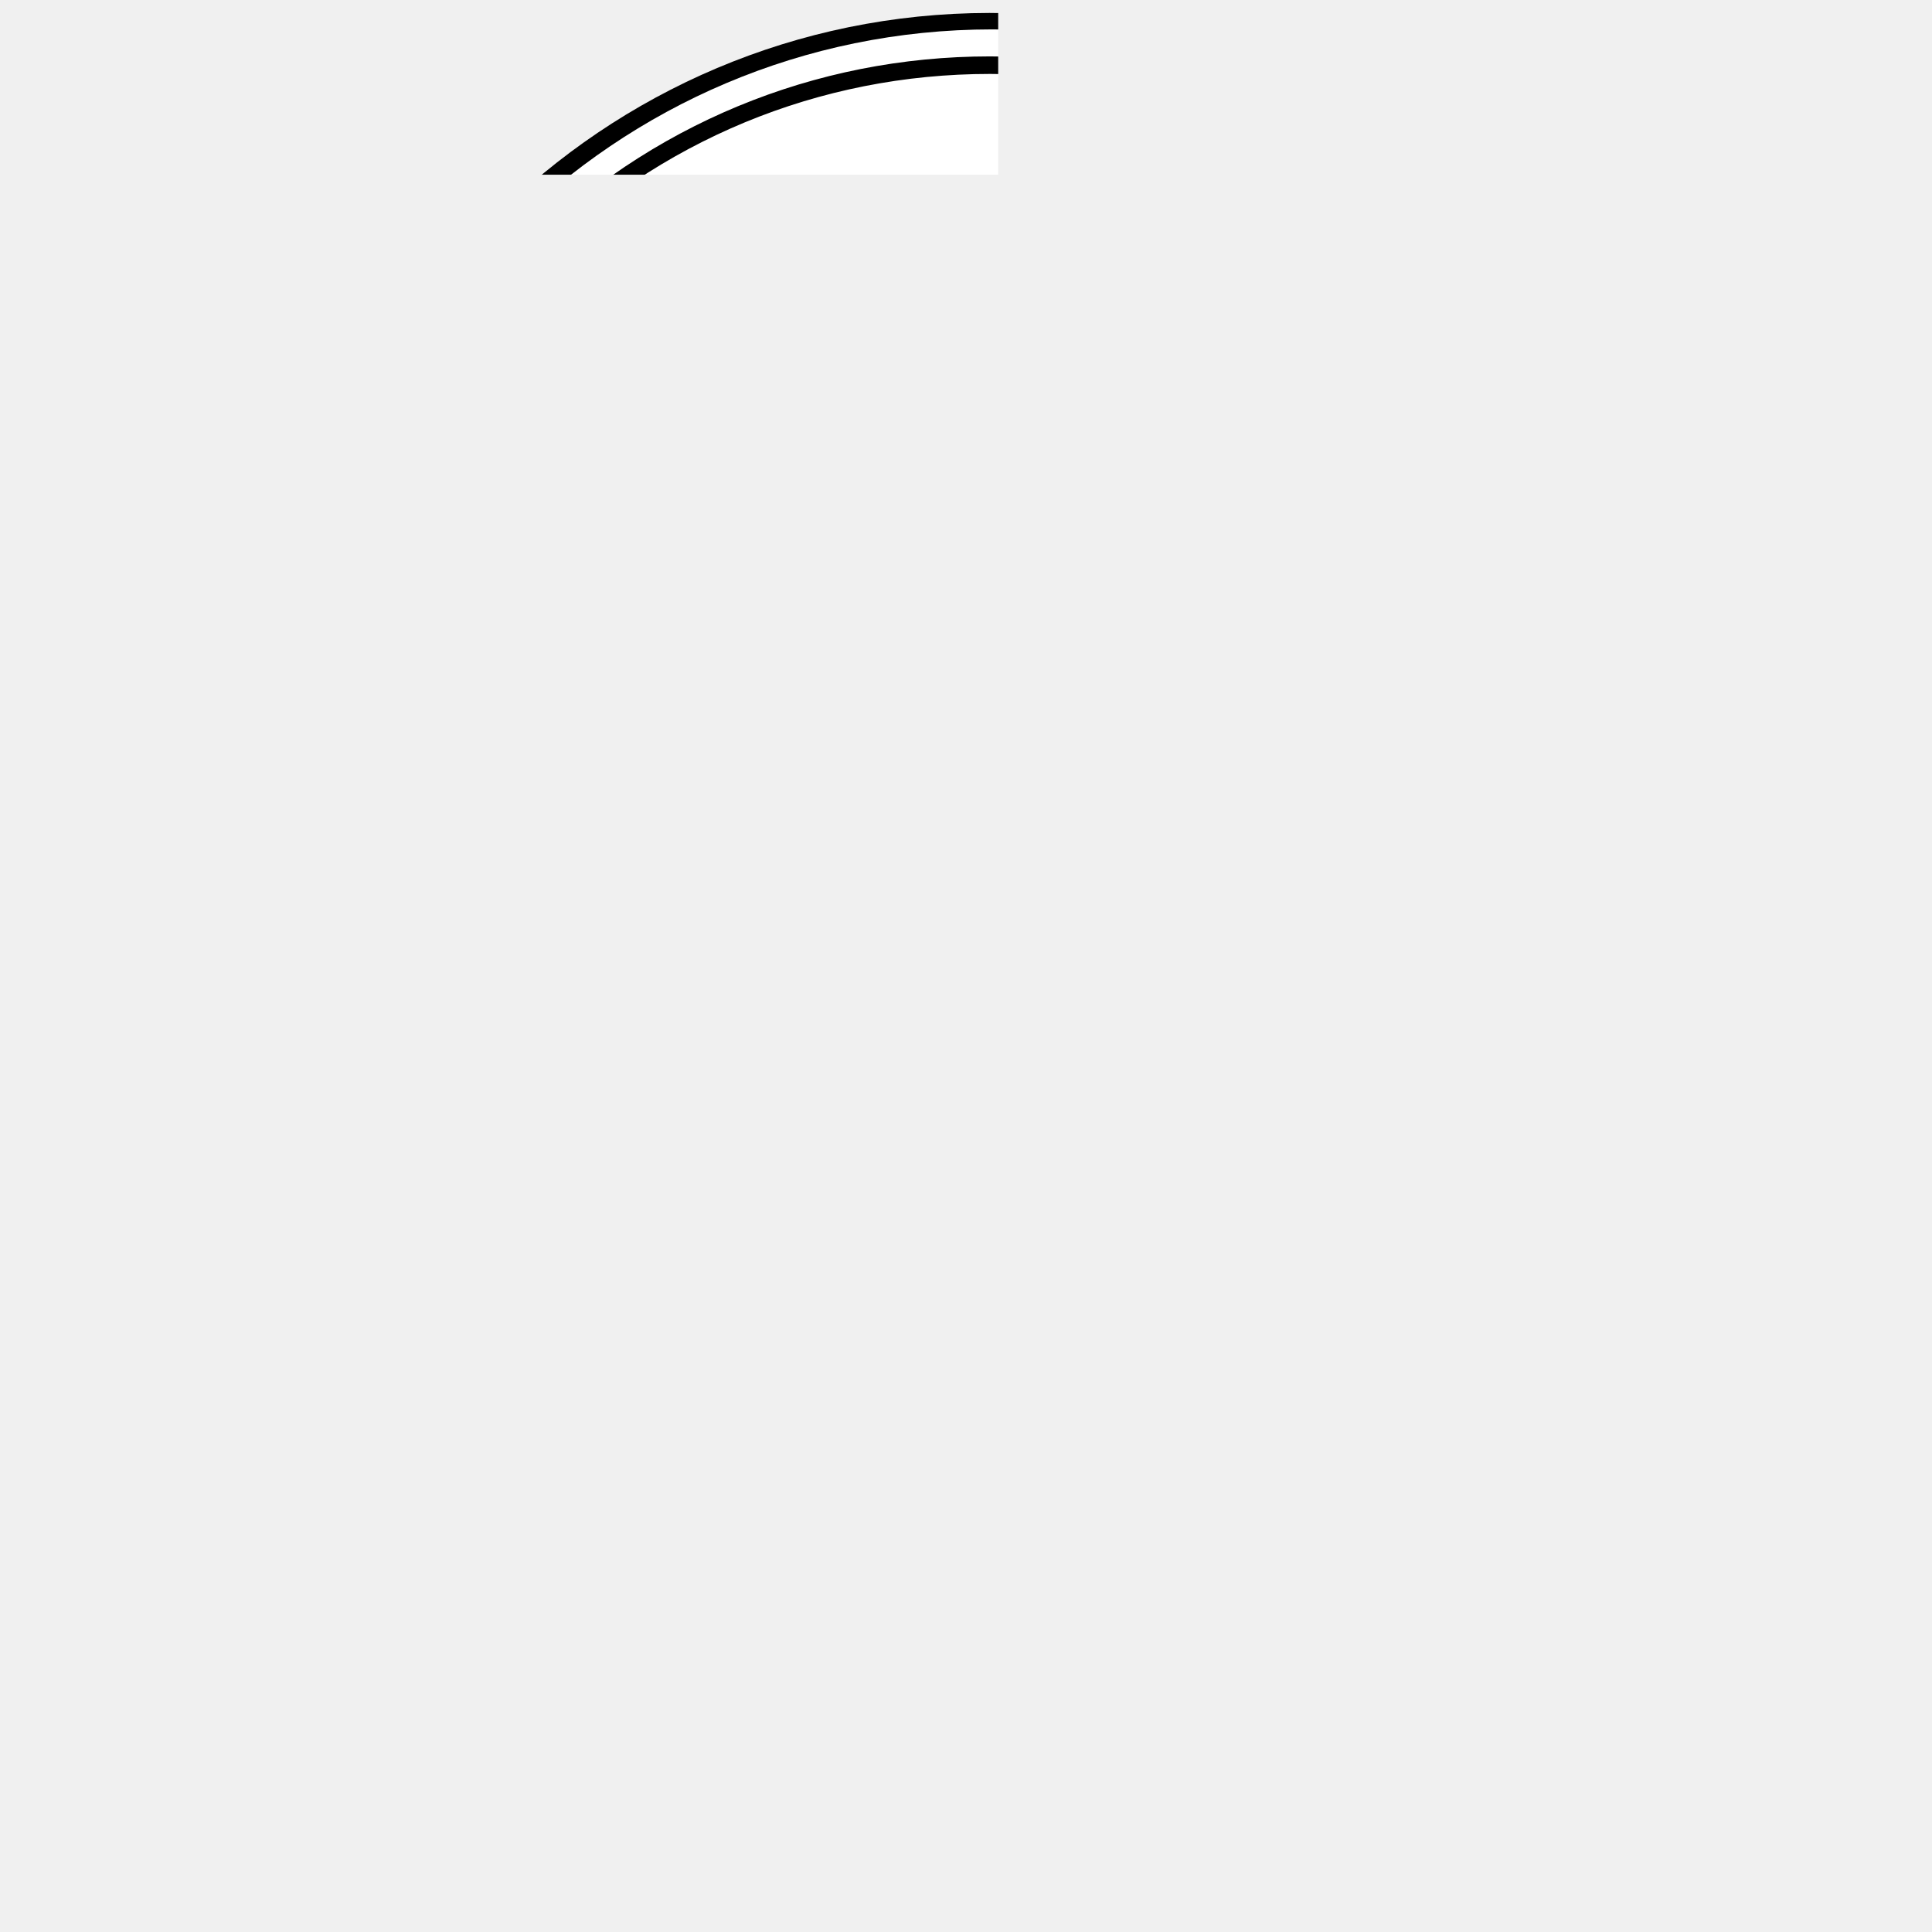
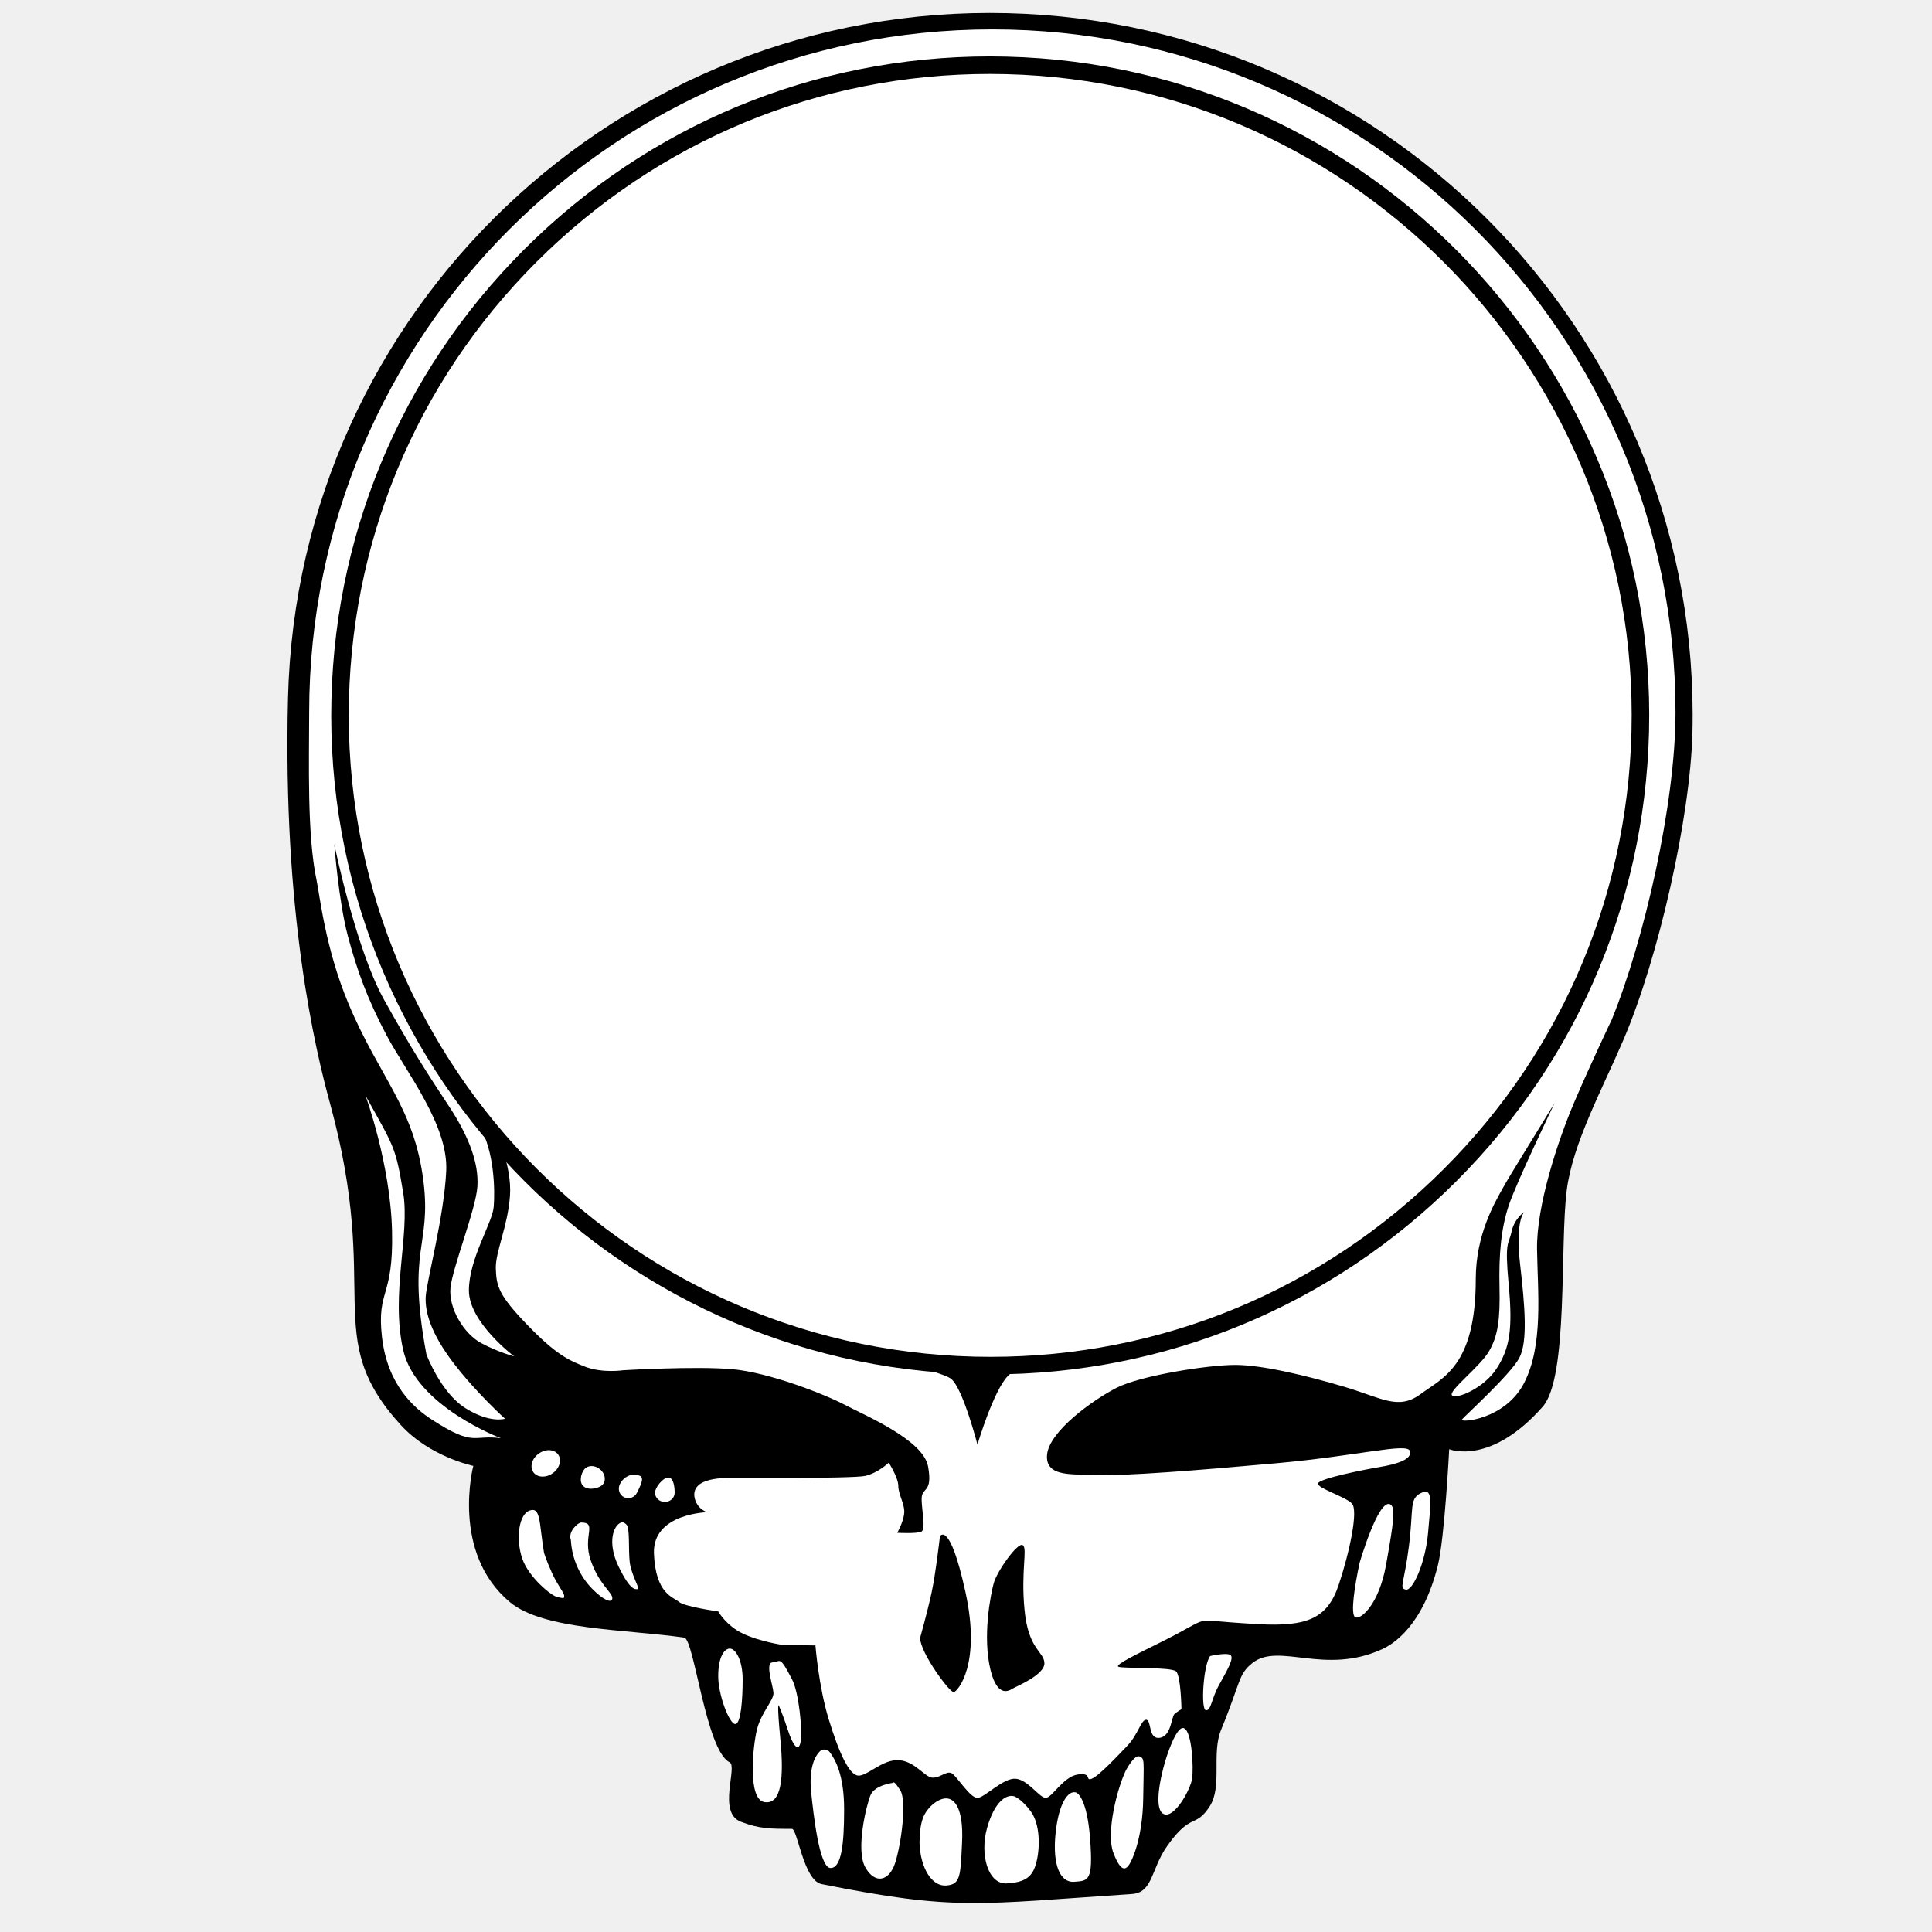
<svg xmlns="http://www.w3.org/2000/svg" version="1.1" id="Layer_1" x="0px" y="0px" viewBox="0 0 360 360" xml:space="preserve" width="360" height="360">
-   <defs id="defs184">
-     <mask id="center-hole">
-       <rect width="360" height="360" fill="white" />
-       <circle cx="180" cy="180" r="127" fill="black" />
-     </mask>
-   </defs>
+   <defs id="defs184" />
  <g id="g92" transform="translate(-174 -327.443)" />
-   <g id="g184" transform="translate(-174 -327.443)" mask="url(#center-hole)">
+   <g id="g184" transform="translate(-174 -327.443)">
    <g id="g93" transform="translate(-145.104 -11.552)">

    </g>
    <g id="g94" transform="translate(-145.104 -11.552)">
     
    </g>
    <path d="M489.359 463.985c-0.388 15.683 -6.29 41.891 -12.855 57.209 -3.959 9.24 -9.444 19.283 -10.559 27.981 -1.319 10.295 0.328 34.922 -4.487 40.387 -9.767 11.086 -17.422 7.919 -17.422 7.919s-0.85 16.579 -2.111 21.646c-2.834 11.399 -8.444 14.715 -10.295 15.573 -10.822 5.016 -19.328 -1.327 -24.286 2.64 -2.638 2.111 -2.111 3.431 -5.806 12.406 -1.833 4.453 0.263 10.559 -2.113 14.254 -2.704 4.205 -3.432 1.056 -7.919 7.391 -3.073 4.338 -2.638 8.711 -6.598 8.974 -28.855 1.916 -32.732 3.167 -57.81 -1.847 -3.378 -0.676 -4.486 -10.295 -5.543 -10.295 -3.993 0 -6.069 0 -9.503 -1.321 -4.445 -1.711 -0.526 -10.295 -2.11 -11.087 -4.406 -2.202 -6.601 -22.965 -8.448 -23.228 -11.025 -1.57 -26.232 -1.403 -32.468 -6.6 -11.087 -9.238 -6.83 -25.401 -6.83 -25.401s-8.077 -1.667 -13.496 -7.594c-15.08 -16.495 -3.502 -24.51 -13.196 -59.921 -2.773 -10.126 -8.832 -35.382 -7.837 -75.565 1.788 -72.264 61.819 -129.396 134.084 -127.608 72.265 1.791 129.396 61.823 127.608 134.087" id="path95" />
    <path style="fill:#ffffff" d="M474.328 517.433c6.038 -14.818 11.878 -40.228 11.878 -57.215 0 -70.304 -56.993 -127.298 -127.298 -127.298 -70.304 0 -127.298 56.993 -127.298 127.298 0 9.11 -0.433 22.712 1.386 31.28 0.596 2.803 1.615 12.648 5.939 22.965 5.808 13.858 12.302 19.301 13.991 33.26 1.451 12.011 -3.168 12.274 0.527 32.072 0 0 2.639 7.128 7.259 10.031s7.391 1.98 7.391 1.98 -5.412 -4.885 -9.634 -10.428c-4.224 -5.543 -5.28 -9.503 -5.147 -12.274 0.131 -2.772 3.43 -14.913 3.827 -23.492s-7.523 -18.478 -11.087 -25.209 -5.543 -12.143 -7.258 -18.61 -2.507 -17.026 -2.507 -17.026 3.959 19.401 9.238 28.904 8.315 14.124 12.143 19.931c3.827 5.806 5.543 10.689 5.279 14.913s-4.62 15.046 -5.016 18.874 2.509 8.58 5.676 10.295 6.202 2.507 6.202 2.507 -8.446 -6.335 -8.446 -12.274c0 -5.94 4.355 -12.538 4.62 -15.573 0.263 -3.036 0.132 -10.426 -2.64 -15.046s-0.66 -4.224 -0.66 -4.224 1.188 -2.376 2.772 0 0.792 4.949 0.792 4.949 3.168 6.466 2.772 12.208 -2.772 10.558 -2.639 13.661c0.13 3.103 0.396 4.751 5.741 10.295s7.655 6.664 10.889 7.919c3.232 1.255 7.127 0.661 7.127 0.661s13.428 -0.792 20.259 -0.198 17.224 4.652 20.985 6.632c3.762 1.98 14.65 6.533 15.541 11.483 0.891 4.949 -1.089 3.86 -1.188 5.84s0.891 5.94 -0.099 6.335c-0.99 0.396 -4.455 0.198 -4.455 0.198s1.089 -1.881 1.287 -3.564c0.198 -1.682 -1.089 -3.563 -1.089 -5.147 0 -1.583 -1.782 -4.355 -1.782 -4.355s-2.079 1.979 -4.455 2.475c-2.375 0.495 -25.242 0.396 -25.242 0.396s-7.523 -0.396 -6.434 3.86c0.512 2.002 2.464 2.71 2.673 2.475 0 0 -10.591 0.099 -10.295 7.721 0.297 7.623 3.663 8.117 4.652 9.008s7.325 1.782 7.325 1.782 1.485 2.673 4.652 4.157c3.168 1.485 7.325 2.079 7.325 2.079l6.137 0.099s0.594 7.622 2.475 13.76c1.881 6.137 3.761 10.295 5.444 10.493s4.554 -3.069 7.622 -2.871c3.069 0.198 4.85 3.266 6.335 3.266s2.574 -1.385 3.563 -0.792c0.99 0.594 3.465 4.751 4.85 4.553 1.386 -0.198 4.751 -3.762 7.028 -3.564s4.356 3.465 5.543 3.564 3.267 -3.96 6.039 -4.356 1.287 1.287 2.574 0.792 4.554 -3.959 6.632 -6.137c2.079 -2.178 2.574 -4.949 3.564 -4.85s0.297 3.662 2.475 3.365 2.178 -3.959 2.772 -4.455c0.594 -0.495 1.287 -0.891 1.287 -0.891s-0.099 -6.137 -0.99 -7.028 -10.196 -0.495 -10.789 -0.891c-0.594 -0.396 3.563 -2.376 8.117 -4.652s5.543 -3.069 7.028 -3.662c1.484 -0.594 1.88 -0.099 10.987 0.396s12.868 -1.089 14.947 -7.325 3.663 -13.858 2.475 -15.145 -6.533 -2.871 -6.335 -3.762 8.612 -2.574 11.581 -3.068c2.97 -0.495 6.039 -1.386 5.543 -2.969 -0.495 -1.584 -9.502 0.891 -24.845 2.277 -15.344 1.385 -28.212 2.376 -32.963 2.178s-10.196 0.594 -9.8 -3.762 8.513 -10.196 12.968 -12.472c4.454 -2.277 17.025 -4.257 22.074 -4.257s13.265 1.98 20.293 4.059 10.097 4.455 14.254 1.386c4.158 -3.069 10.295 -5.247 10.295 -21.48 0 -8.263 3.564 -14.254 5.048 -16.927 1.541 -2.773 5.555 -9.139 9.641 -15.835 0 0 -7.099 14.746 -8.551 19.102s-1.847 9.239 -1.716 15.178c0.132 5.94 -0.263 9.109 -1.979 12.012s-7.656 7.39 -6.865 8.182c0.792 0.792 5.94 -1.318 8.315 -5.014 2.376 -3.697 3.036 -7.129 2.244 -15.575s-0.002 -7.391 0.527 -9.899 2.376 -3.695 2.376 -3.695 -1.717 1.582 -0.792 9.634 1.452 14.52 -0.131 17.555c-1.584 3.035 -10.164 10.824 -10.691 11.483s8.051 0.13 11.614 -6.865c3.563 -6.994 2.507 -16.759 2.376 -24.812 -0.132 -8.052 3.828 -20.195 6.996 -27.585 3.167 -7.395 6.929 -15.249 6.929 -15.249" id="path96" />
    <path d="M333.765 579.399s15.244 3.366 17.422 4.949c2.178 1.584 4.949 12.274 4.949 12.274s2.97 -10.097 5.741 -12.868c2.772 -2.772 13.858 -2.574 20.194 -4.158" id="path97" />
    <g id="g99" transform="translate(-145.104 -11.552)">
      <path style="fill:#ffffff" d="M441.138 576.342c-57.352 -34.477 -75.894 -108.914 -41.42 -166.264 34.472 -57.349 108.909 -75.894 166.26 -41.421" id="path98" />
      <path style="fill:#ffffff" d="M565.28 368.235c57.351 34.474 75.894 108.913 41.417 166.261 -34.472 57.354 -108.911 75.899 -166.259 41.425" id="path99" />
    </g>
    <g id="g100" transform="translate(-145.104 -11.552)">
      <path d="M418.965 383.35c-23.76 22.612 -37.29 53.122 -38.103 85.911 -1.675 67.686 52.03 124.117 119.718 125.793 32.789 0.811 63.932 -11.195 87.692 -33.807 23.758 -22.612 37.289 -53.122 38.101 -85.91 1.675 -67.687 -52.03 -124.118 -119.718 -125.794 -32.789 -0.811 -63.932 11.195 -87.69 33.807m81.695 208.437c-65.885 -1.632 -118.162 -56.561 -116.531 -122.446 0.789 -31.916 13.96 -61.615 37.088 -83.625s53.441 -33.697 85.358 -32.906c65.886 1.63 118.162 56.56 116.532 122.447 -0.789 31.915 -13.96 61.613 -37.088 83.624s-53.441 33.697 -85.359 32.906" id="path100" />
    </g>
    <g id="g103" transform="translate(-145.104 -11.552)">
      <g id="g102">
        <g style="enable-background:new" id="g101" />
      </g>
    </g>
    <path d="M345.446 632.654c0.065 2.838 5.543 10.228 6.27 10.097 0.724 -0.132 5.147 -5.149 2.178 -18.676s-4.751 -10.36 -4.751 -10.36 -0.792 6.994 -1.584 10.624 -2.113 8.315 -2.113 8.315" id="path103" />
    <path d="M359.173 622.426c-0.594 2.178 -2.139 9.973 -0.594 16.234 1.32 5.346 3.562 3.762 4.223 3.366 0.66 -0.396 5.874 -2.509 5.807 -4.687s-2.968 -2.44 -3.695 -9.832 0.592 -11.484 -0.331 -12.143c-0.924 -0.659 -4.816 4.884 -5.41 7.062" id="path104" />
    <path style="fill:#ffffff" d="M278.001 598.471c0.721 1.009 0.272 2.564 -1.002 3.476s-2.894 0.834 -3.614 -0.175 -0.271 -2.564 1.004 -3.475c1.274 -0.913 2.891 -0.834 3.612 0.174" id="path105" />
    <path style="fill:#ffffff" d="M286.363 603.995c-0.628 0.792 -2.613 1.213 -3.576 0.447 -0.964 -0.764 -0.541 -2.424 0.087 -3.215 0.628 -0.792 1.919 -0.815 2.883 -0.049 0.963 0.764 1.234 2.026 0.606 2.817" id="path106" />
    <path style="fill:#ffffff" d="M292.716 605.541c-0.427 0.917 -1.496 1.324 -2.388 0.909s-1.268 -1.495 -0.841 -2.413c0.678 -1.455 2.34 -2.25 3.793 -1.574 0.89 0.416 -0.137 2.16 -0.564 3.078" id="path107" />
    <path style="fill:#ffffff" d="M299.714 605.581c0 0.958 -0.82 1.732 -1.831 1.732s-1.831 -0.775 -1.831 -1.732c0 -0.958 1.463 -2.821 2.475 -2.821s1.187 1.863 1.187 2.821" id="path108" />
    <path style="fill:#ffffff" d="M312.384 640.375c0 3.499 -0.292 8.315 -1.386 8.315s-3.168 -5.41 -3.168 -8.909 1.084 -5.147 2.178 -5.147 2.376 2.242 2.376 5.741" id="path109" />
    <path style="fill:#ffffff" d="M317.927 637.208c-1.405 0.088 0.099 4.256 0.198 5.642 0.099 1.385 -2.277 3.662 -3.069 6.83 -0.792 3.167 -1.782 13.066 1.386 13.561s3.663 -4.455 2.97 -11.681 -0.297 -6.335 -0.297 -6.335 0.792 1.782 1.683 4.553 1.98 4.355 2.376 2.277 -0.297 -9.206 -1.584 -11.681c-2.404 -4.62 -2.079 -3.265 -3.663 -3.166" id="path110" />
    <path style="fill:#ffffff" d="M362.967 662.152c-1.485 -0.396 -3.663 0.99 -5.048 5.939s0.198 10.493 3.662 10.295 4.85 -1.188 5.544 -3.959c0.693 -2.772 0.693 -7.127 -1.089 -9.503s-3.069 -2.772 -3.069 -2.772" id="path111" />
    <path style="fill:#ffffff" d="M374.548 661.459c-1.484 -0.495 -3.266 1.881 -3.86 7.622 -0.594 5.742 0.792 9.206 3.464 9.008 2.673 -0.198 3.564 -0.099 2.97 -8.018s-2.574 -8.612 -2.574 -8.612" id="path112" />
    <path style="fill:#ffffff" d="M383.754 657.401c-1.484 3.068 -3.761 11.482 -2.277 15.343 1.485 3.86 2.376 2.969 2.969 2.079 0.594 -0.891 2.475 -5.048 2.574 -12.274s0.297 -7.424 -0.693 -7.82c-0.989 -0.397 -2.573 2.672 -2.573 2.672" id="path113" />
    <path style="fill:#ffffff" d="M345.347 671.061c0.198 4.455 2.276 7.919 4.949 7.721s2.673 -1.682 2.97 -8.018c0.297 -6.335 -1.386 -8.216 -2.97 -8.216s-3.663 1.781 -4.356 3.761c-0.692 1.98 -0.593 4.752 -0.593 4.752" id="path114" />
    <path style="fill:#ffffff" d="M327.034 653.54c-1.584 1.287 -2.277 4.158 -1.881 7.919 0.396 3.762 1.485 13.957 3.564 14.056s2.574 -4.455 2.574 -10.888c0 -6.434 -1.636 -9.308 -2.673 -10.691 -0.594 -0.792 -1.584 -0.396 -1.584 -0.396" id="path115" />
    <path style="fill:#ffffff" d="M391.178 655.421c-1.188 3.959 -2.178 9.503 -0.198 10.097s4.85 -4.652 5.147 -6.632 0 -8.711 -1.484 -9.403c-1.485 -0.694 -3.465 5.938 -3.465 5.938" id="path116" />
    <path style="fill:#ffffff" d="M399.493 636.02c-1.287 1.683 -1.782 9.998 -0.792 10.097s0.99 -2.079 2.475 -4.751 2.871 -5.048 2.079 -5.543 -3.762 0.197 -3.762 0.197" id="path117" />
    <path style="fill:#ffffff" d="M427.341 618.664c-0.923 4.291 -1.713 9.437 -0.856 10.097 0.856 0.661 4.42 -2.045 5.806 -9.832s1.848 -10.822 0.661 -11.218c-2.204 -0.735 -5.596 10.879 -5.611 10.953" id="path118" />
    <path style="fill:#ffffff" d="M242.103 531.588s4.652 12.67 4.949 25.242c0.297 12.571 -2.871 10.79 -1.881 19.699s5.939 13.265 9.305 15.442c8.01 5.183 7.599 2.752 12.868 3.465 0 0 -15.838 -5.94 -18.214 -16.432 -2.376 -10.493 1.287 -21.48 0 -29.3 -1.403 -8.534 -1.654 -8.483 -7.027 -18.116" id="path119" />
    <path style="fill:#ffffff" d="M340.431 659.645s-3.434 0.397 -4.226 2.31 -2.772 10.162 -0.99 13.396 4.489 2.705 5.611 -0.858c1.12 -3.564 2.176 -11.483 0.922 -13.463 -1.252 -1.979 -1.317 -1.385 -1.317 -1.385" id="path120" />
    <path style="fill:#ffffff" d="M438.814 605.63c-2.277 1.089 -1.386 2.871 -2.277 9.899s-1.881 7.82 -0.594 8.117 3.662 -4.949 4.157 -10.591c0.496 -5.643 0.991 -8.514 -1.286 -7.425" id="path121" />
    <path style="fill:#ffffff" d="M289.75 611.141c-1.386 0.461 -2.707 3.629 -0.464 8.248 2.246 4.62 3.103 4.158 3.564 4.158 0.464 0 -1.253 -2.705 -1.516 -5.081 -0.266 -2.376 0.065 -6.269 -0.594 -6.929 -0.662 -0.66 -0.99 -0.396 -0.99 -0.396" id="path122" />
    <path style="fill:#ffffff" d="M280.377 614.44c0.198 3.695 1.85 6.865 3.895 8.975 2.045 2.111 3.761 2.902 3.826 1.847 0.068 -1.055 -2.44 -2.507 -4.024 -7.061s1.321 -7.061 -1.782 -7.061c-0.554 0.001 -2.515 1.635 -1.915 3.3" id="path123" />
    <path style="fill:#ffffff" d="M275.363 616.749c-0.925 -5.675 -0.594 -8.513 -2.639 -7.853 -2.048 0.661 -2.642 5.213 -1.454 8.842s5.611 7.192 6.666 7.325 1.123 0.396 1.188 -0.198 -1.188 -1.913 -2.311 -4.42c-1.121 -2.506 -1.45 -3.696 -1.45 -3.696" id="path124" />
    <g id="g141" transform="translate(-145.104 -11.552)" />
  </g>
</svg>
